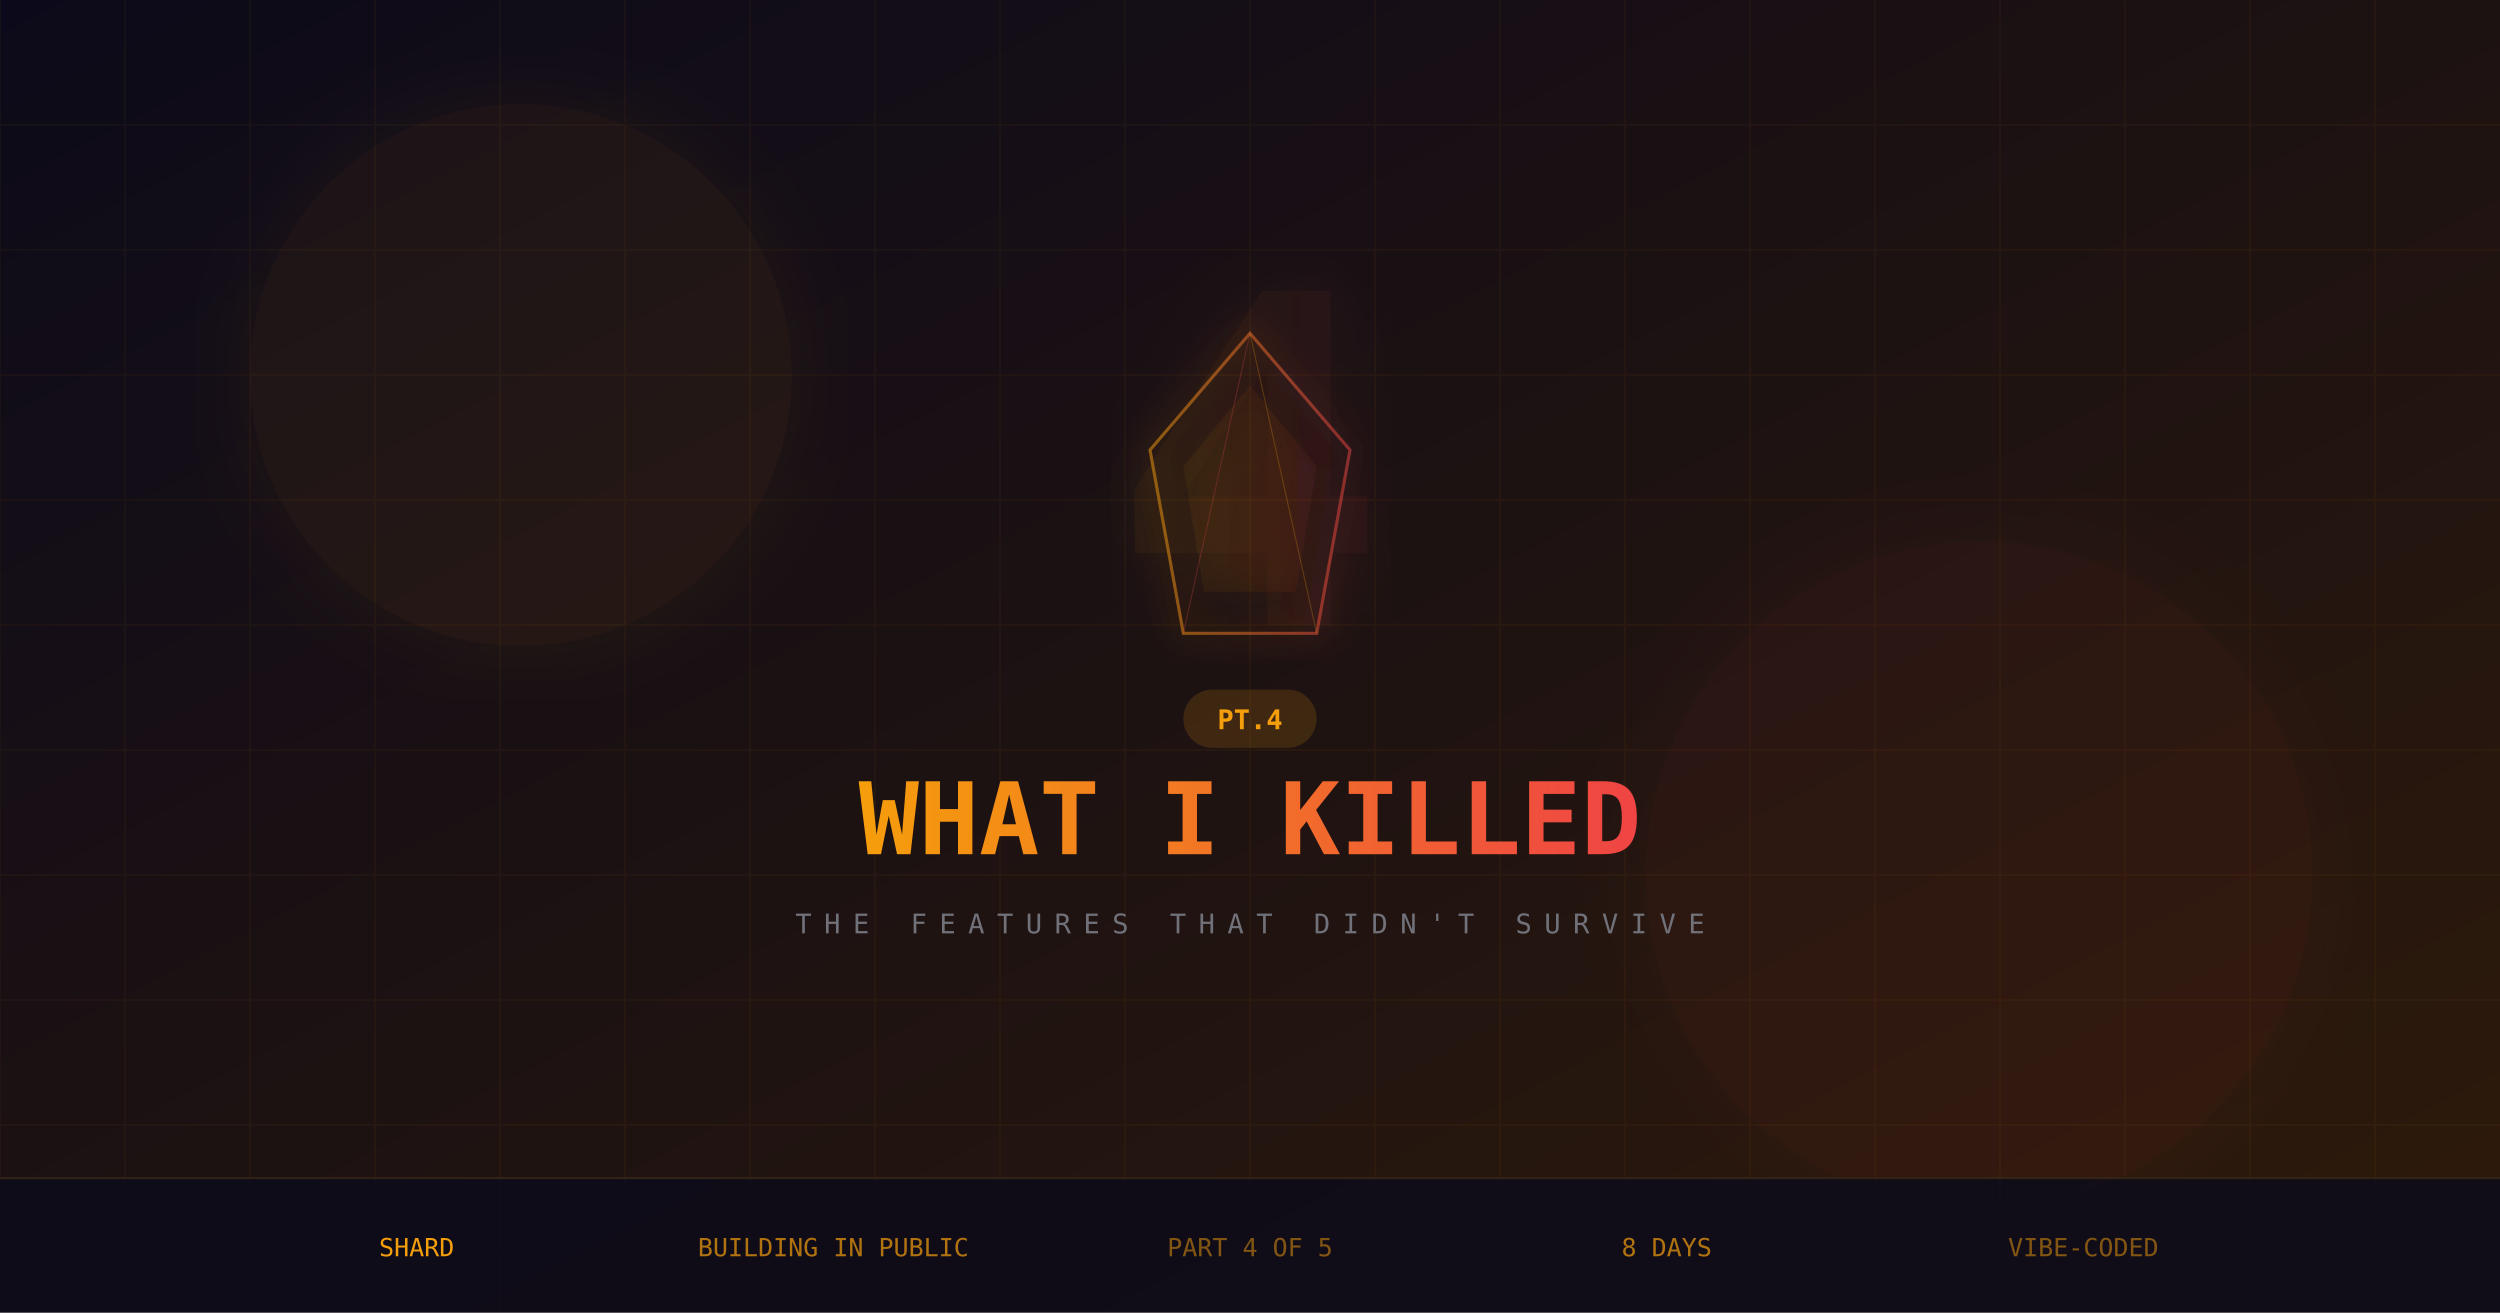
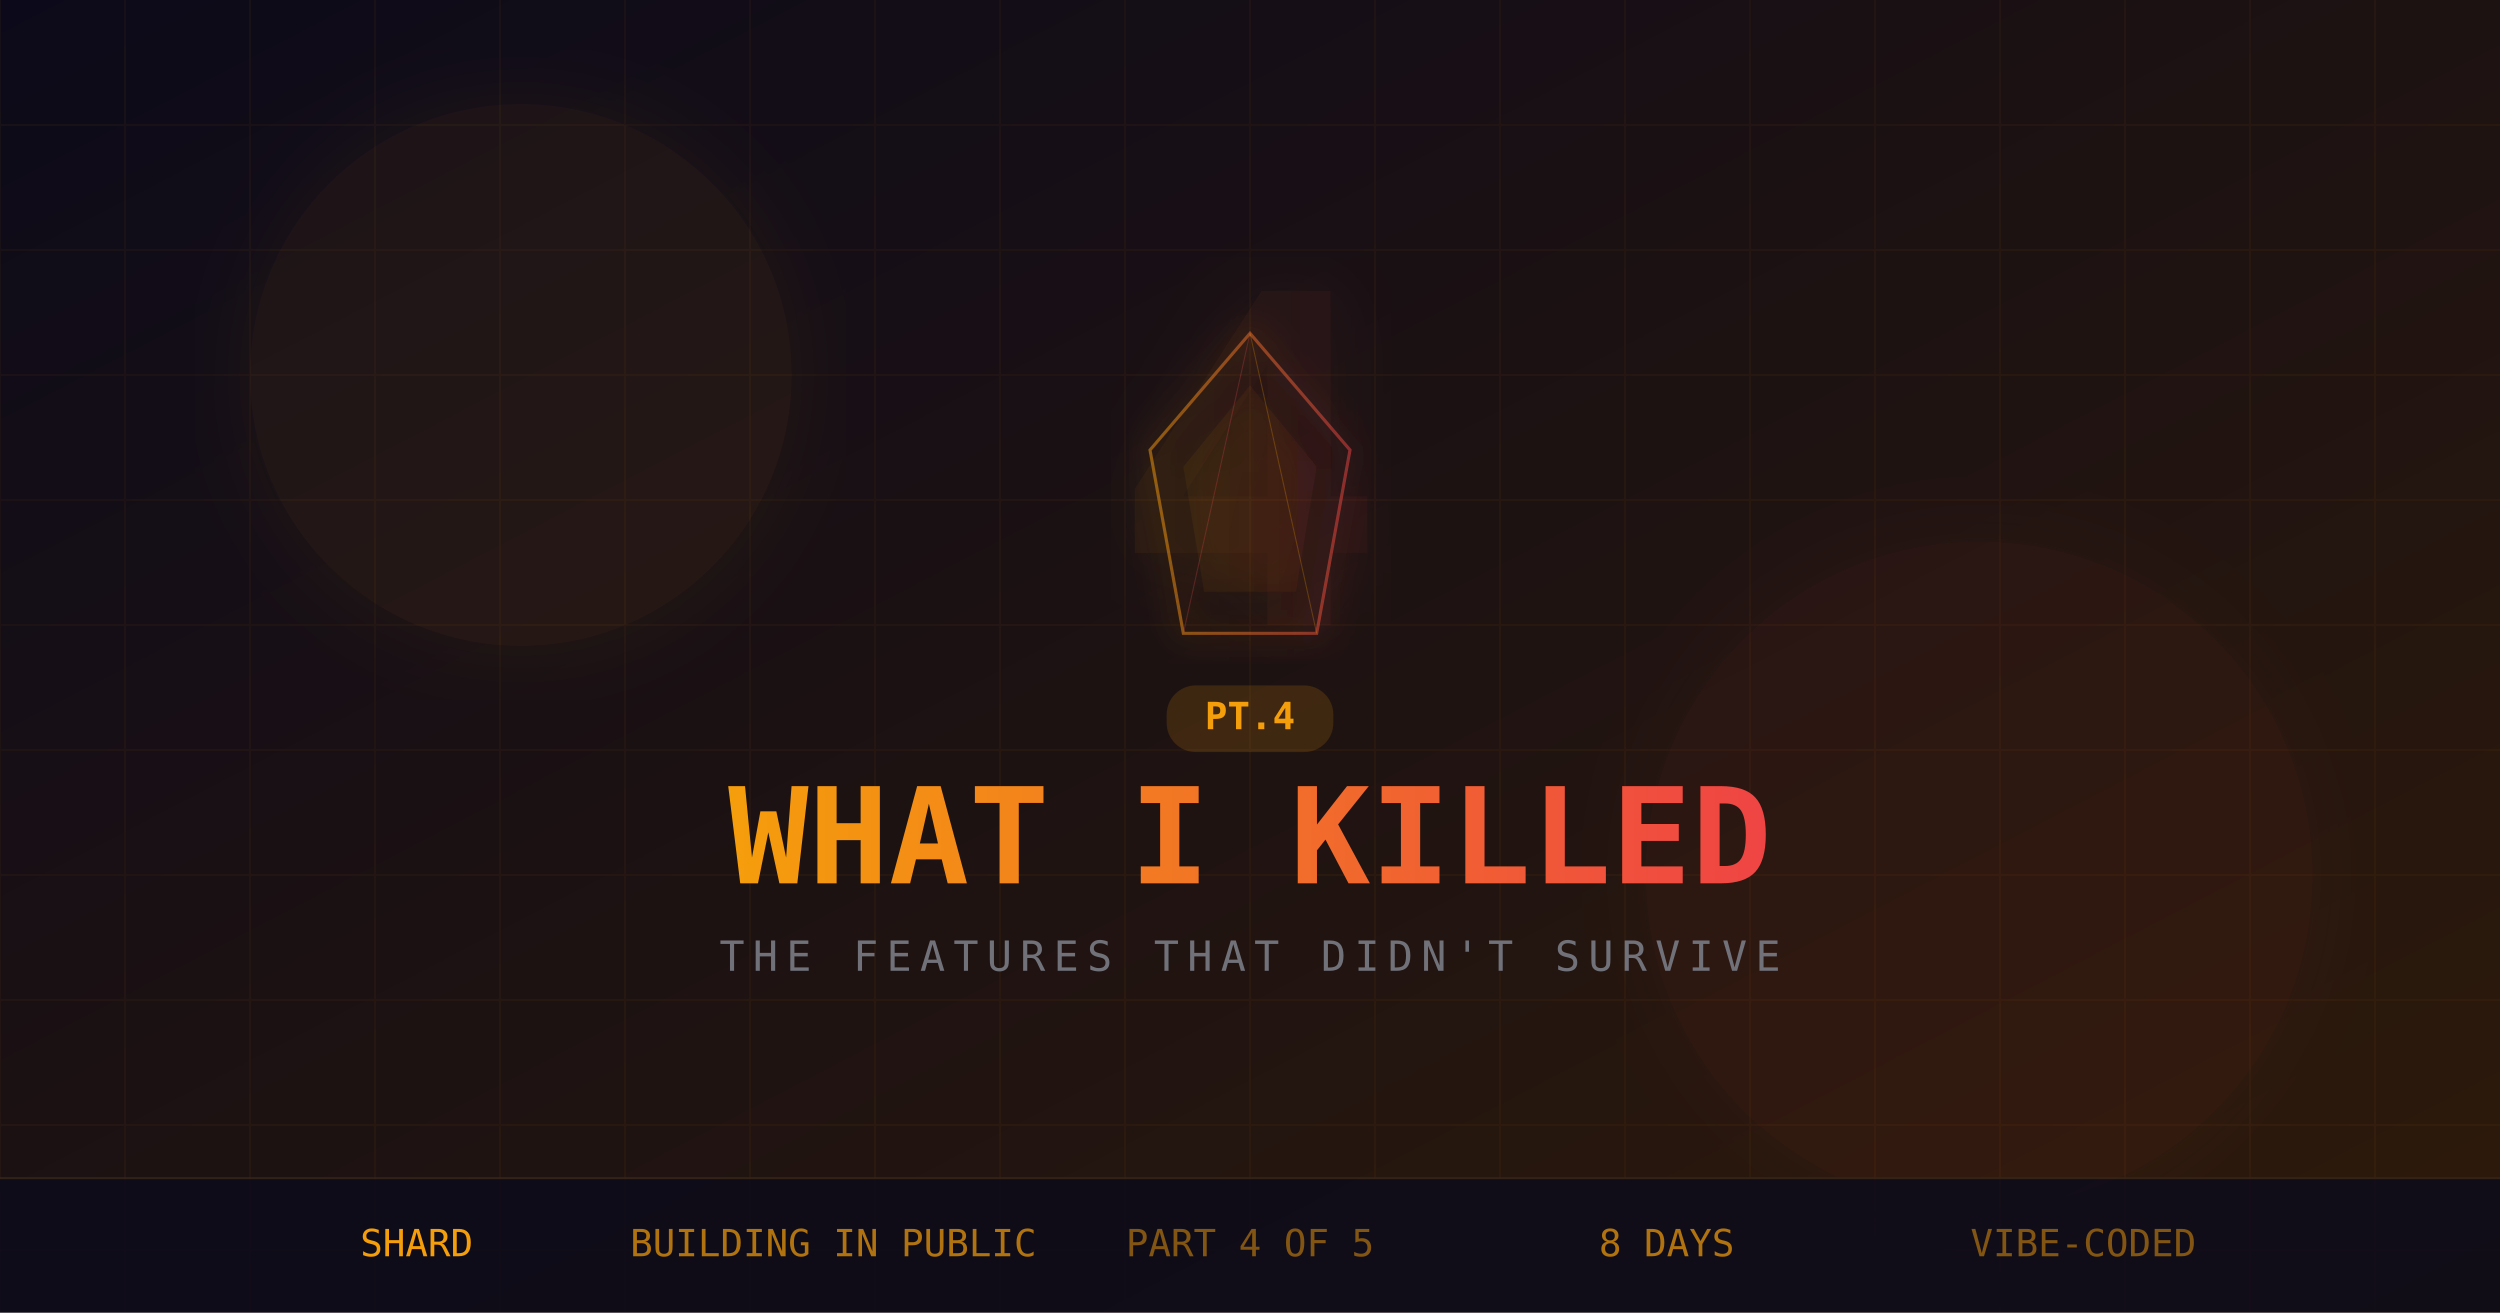
<svg xmlns="http://www.w3.org/2000/svg" width="1200" height="630" viewBox="0 0 1200 630">
  <defs>
    <linearGradient id="bg" x1="0%" y1="0%" x2="100%" y2="100%">
      <stop offset="0%" style="stop-color:#0c0a1a;stop-opacity:1" />
      <stop offset="100%" style="stop-color:#2e1a0a;stop-opacity:1" />
    </linearGradient>
    <linearGradient id="accent" x1="0%" y1="0%" x2="100%" y2="0%">
      <stop offset="0%" style="stop-color:#f59e0b;stop-opacity:1" />
      <stop offset="100%" style="stop-color:#ef4444;stop-opacity:1" />
    </linearGradient>
    <filter id="glow">
      <feGaussianBlur stdDeviation="20" result="coloredBlur" />
      <feMerge>
        <feMergeNode in="coloredBlur" />
        <feMergeNode in="SourceGraphic" />
      </feMerge>
    </filter>
    <filter id="glow-sm">
      <feGaussianBlur stdDeviation="8" result="coloredBlur" />
      <feMerge>
        <feMergeNode in="coloredBlur" />
        <feMergeNode in="SourceGraphic" />
      </feMerge>
    </filter>
  </defs>
  <rect width="1200" height="630" fill="url(#bg)" />
  <g opacity="0.04" stroke="#f59e0b" stroke-width="1">
    <line x1="0" y1="0" x2="0" y2="630" />
    <line x1="60" y1="0" x2="60" y2="630" />
    <line x1="120" y1="0" x2="120" y2="630" />
    <line x1="180" y1="0" x2="180" y2="630" />
    <line x1="240" y1="0" x2="240" y2="630" />
    <line x1="300" y1="0" x2="300" y2="630" />
    <line x1="360" y1="0" x2="360" y2="630" />
    <line x1="420" y1="0" x2="420" y2="630" />
    <line x1="480" y1="0" x2="480" y2="630" />
    <line x1="540" y1="0" x2="540" y2="630" />
    <line x1="600" y1="0" x2="600" y2="630" />
    <line x1="660" y1="0" x2="660" y2="630" />
    <line x1="720" y1="0" x2="720" y2="630" />
    <line x1="780" y1="0" x2="780" y2="630" />
    <line x1="840" y1="0" x2="840" y2="630" />
    <line x1="900" y1="0" x2="900" y2="630" />
    <line x1="960" y1="0" x2="960" y2="630" />
    <line x1="1020" y1="0" x2="1020" y2="630" />
    <line x1="1080" y1="0" x2="1080" y2="630" />
    <line x1="1140" y1="0" x2="1140" y2="630" />
    <line x1="0" y1="60" x2="1200" y2="60" />
    <line x1="0" y1="120" x2="1200" y2="120" />
    <line x1="0" y1="180" x2="1200" y2="180" />
    <line x1="0" y1="240" x2="1200" y2="240" />
    <line x1="0" y1="300" x2="1200" y2="300" />
    <line x1="0" y1="360" x2="1200" y2="360" />
    <line x1="0" y1="420" x2="1200" y2="420" />
    <line x1="0" y1="480" x2="1200" y2="480" />
    <line x1="0" y1="540" x2="1200" y2="540" />
    <line x1="0" y1="600" x2="1200" y2="600" />
  </g>
  <circle cx="250" cy="180" r="130" fill="#f59e0b" opacity="0.06" filter="url(#glow)" />
  <circle cx="950" cy="420" r="160" fill="#ef4444" opacity="0.05" filter="url(#glow)" />
  <text x="600" y="300" text-anchor="middle" font-family="monospace" font-size="220" font-weight="900" fill="url(#accent)" opacity="0.07" filter="url(#glow)">4</text>
  <g transform="translate(600,240)" filter="url(#glow-sm)">
    <polygon points="0,-80 48,-24 32,64 -32,64 -48,-24" fill="none" stroke="url(#accent)" stroke-width="1.5" opacity="0.5" />
    <polygon points="0,-55 32,-16 22,44 -22,44 -32,-16" fill="url(#accent)" opacity="0.06" />
    <line x1="0" y1="-80" x2="32" y2="64" stroke="#f59e0b" stroke-width="0.5" opacity="0.25" />
    <line x1="0" y1="-80" x2="-32" y2="64" stroke="#ef4444" stroke-width="0.5" opacity="0.25" />
  </g>
  <g transform="translate(600,345)">
-     <rect x="-32" y="-14" width="64" height="28" rx="14" fill="#f59e0b" opacity="0.15" />
-     <text x="0" y="5" text-anchor="middle" font-family="monospace" font-size="13" font-weight="700" fill="#f59e0b">PT.4</text>
+     <rect x="-40" y="-16" width="80" height="32" rx="14" fill="#f59e0b" opacity="0.15" />
+     <text x="0" y="5" text-anchor="middle" font-family="monospace" font-size="18" font-weight="700" fill="#f59e0b">PT.4</text>
  </g>
-   <text x="600" y="410" text-anchor="middle" font-family="monospace" font-size="48" font-weight="800" fill="url(#accent)">WHAT I KILLED</text>
-   <text x="600" y="448" text-anchor="middle" font-family="monospace" font-size="13" fill="#71717a" letter-spacing="6">THE FEATURES THAT DIDN'T SURVIVE</text>
+   <text x="600" y="424" text-anchor="middle" font-family="monospace" font-size="64" font-weight="800" fill="url(#accent)">WHAT I KILLED</text>
+   <text x="600" y="466" text-anchor="middle" font-family="monospace" font-size="20" fill="#71717a" letter-spacing="4">THE FEATURES THAT DIDN'T SURVIVE</text>
  <g transform="translate(0,565)">
    <rect width="1200" height="65" fill="#0c0a1a" opacity="0.85" />
    <rect width="1200" height="1" fill="#f59e0b" opacity="0.15" />
-     <text x="200" y="38" text-anchor="middle" font-family="monospace" font-size="12" fill="#f59e0b">SHARD</text>
-     <text x="400" y="38" text-anchor="middle" font-family="monospace" font-size="12" fill="#f59e0b" opacity="0.7">BUILDING IN PUBLIC</text>
-     <text x="600" y="38" text-anchor="middle" font-family="monospace" font-size="12" fill="#f59e0b" opacity="0.5">PART 4 OF 5</text>
-     <text x="800" y="38" text-anchor="middle" font-family="monospace" font-size="12" fill="#f59e0b" opacity="0.7">8 DAYS</text>
-     <text x="1000" y="38" text-anchor="middle" font-family="monospace" font-size="12" fill="#f59e0b" opacity="0.5">VIBE-CODED</text>
+     <text x="200" y="38" text-anchor="middle" font-family="monospace" font-size="18" fill="#f59e0b">SHARD</text>
+     <text x="400" y="38" text-anchor="middle" font-family="monospace" font-size="18" fill="#f59e0b" opacity="0.7">BUILDING IN PUBLIC</text>
+     <text x="600" y="38" text-anchor="middle" font-family="monospace" font-size="18" fill="#f59e0b" opacity="0.5">PART 4 OF 5</text>
+     <text x="800" y="38" text-anchor="middle" font-family="monospace" font-size="18" fill="#f59e0b" opacity="0.7">8 DAYS</text>
+     <text x="1000" y="38" text-anchor="middle" font-family="monospace" font-size="18" fill="#f59e0b" opacity="0.5">VIBE-CODED</text>
  </g>
</svg>
